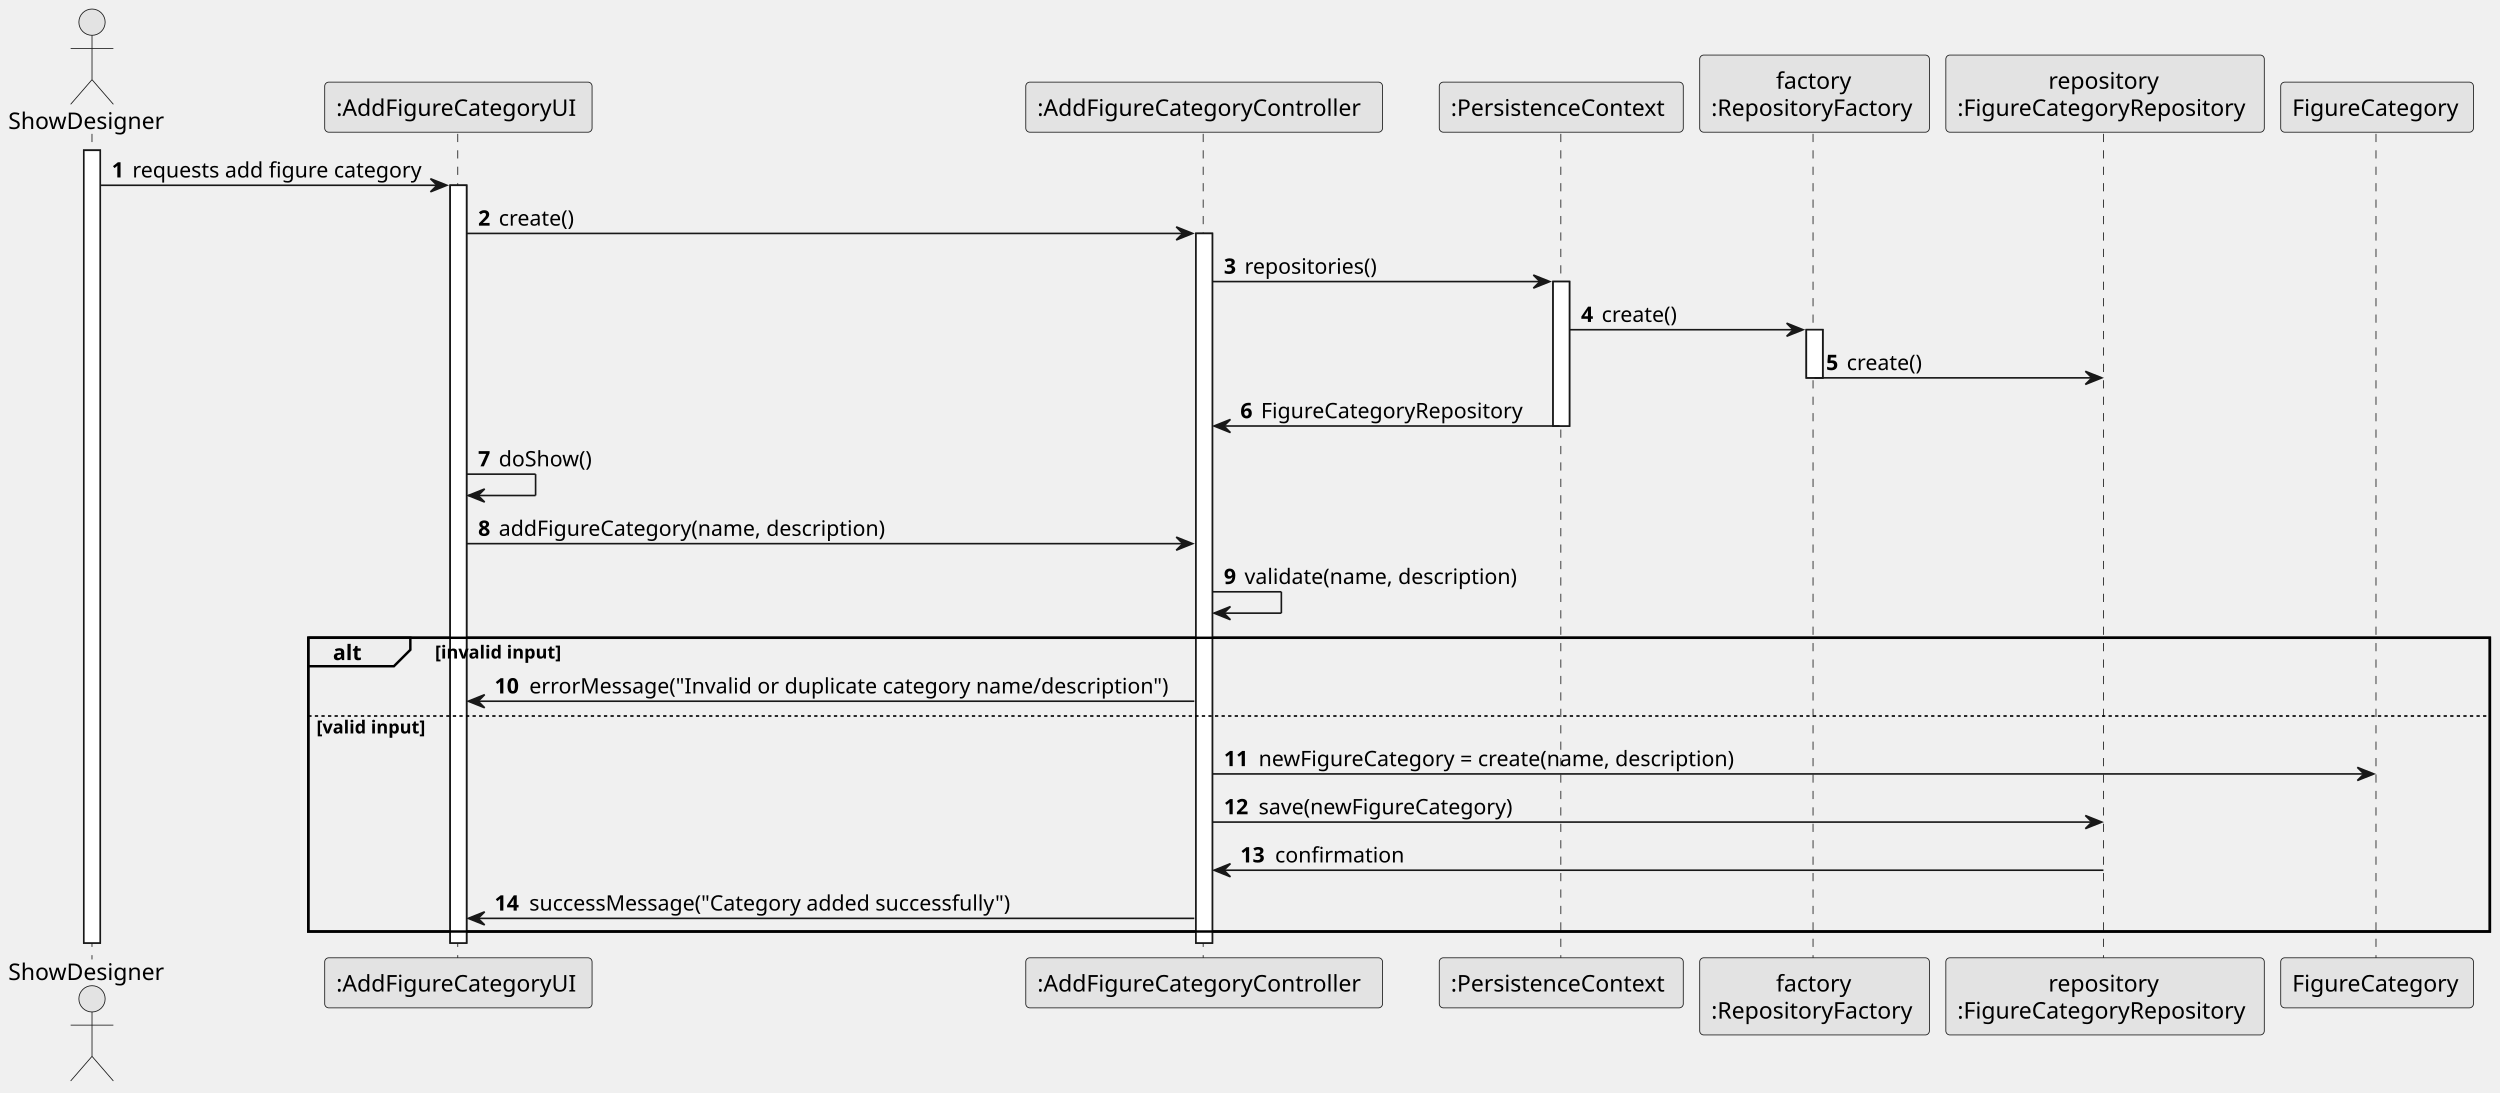
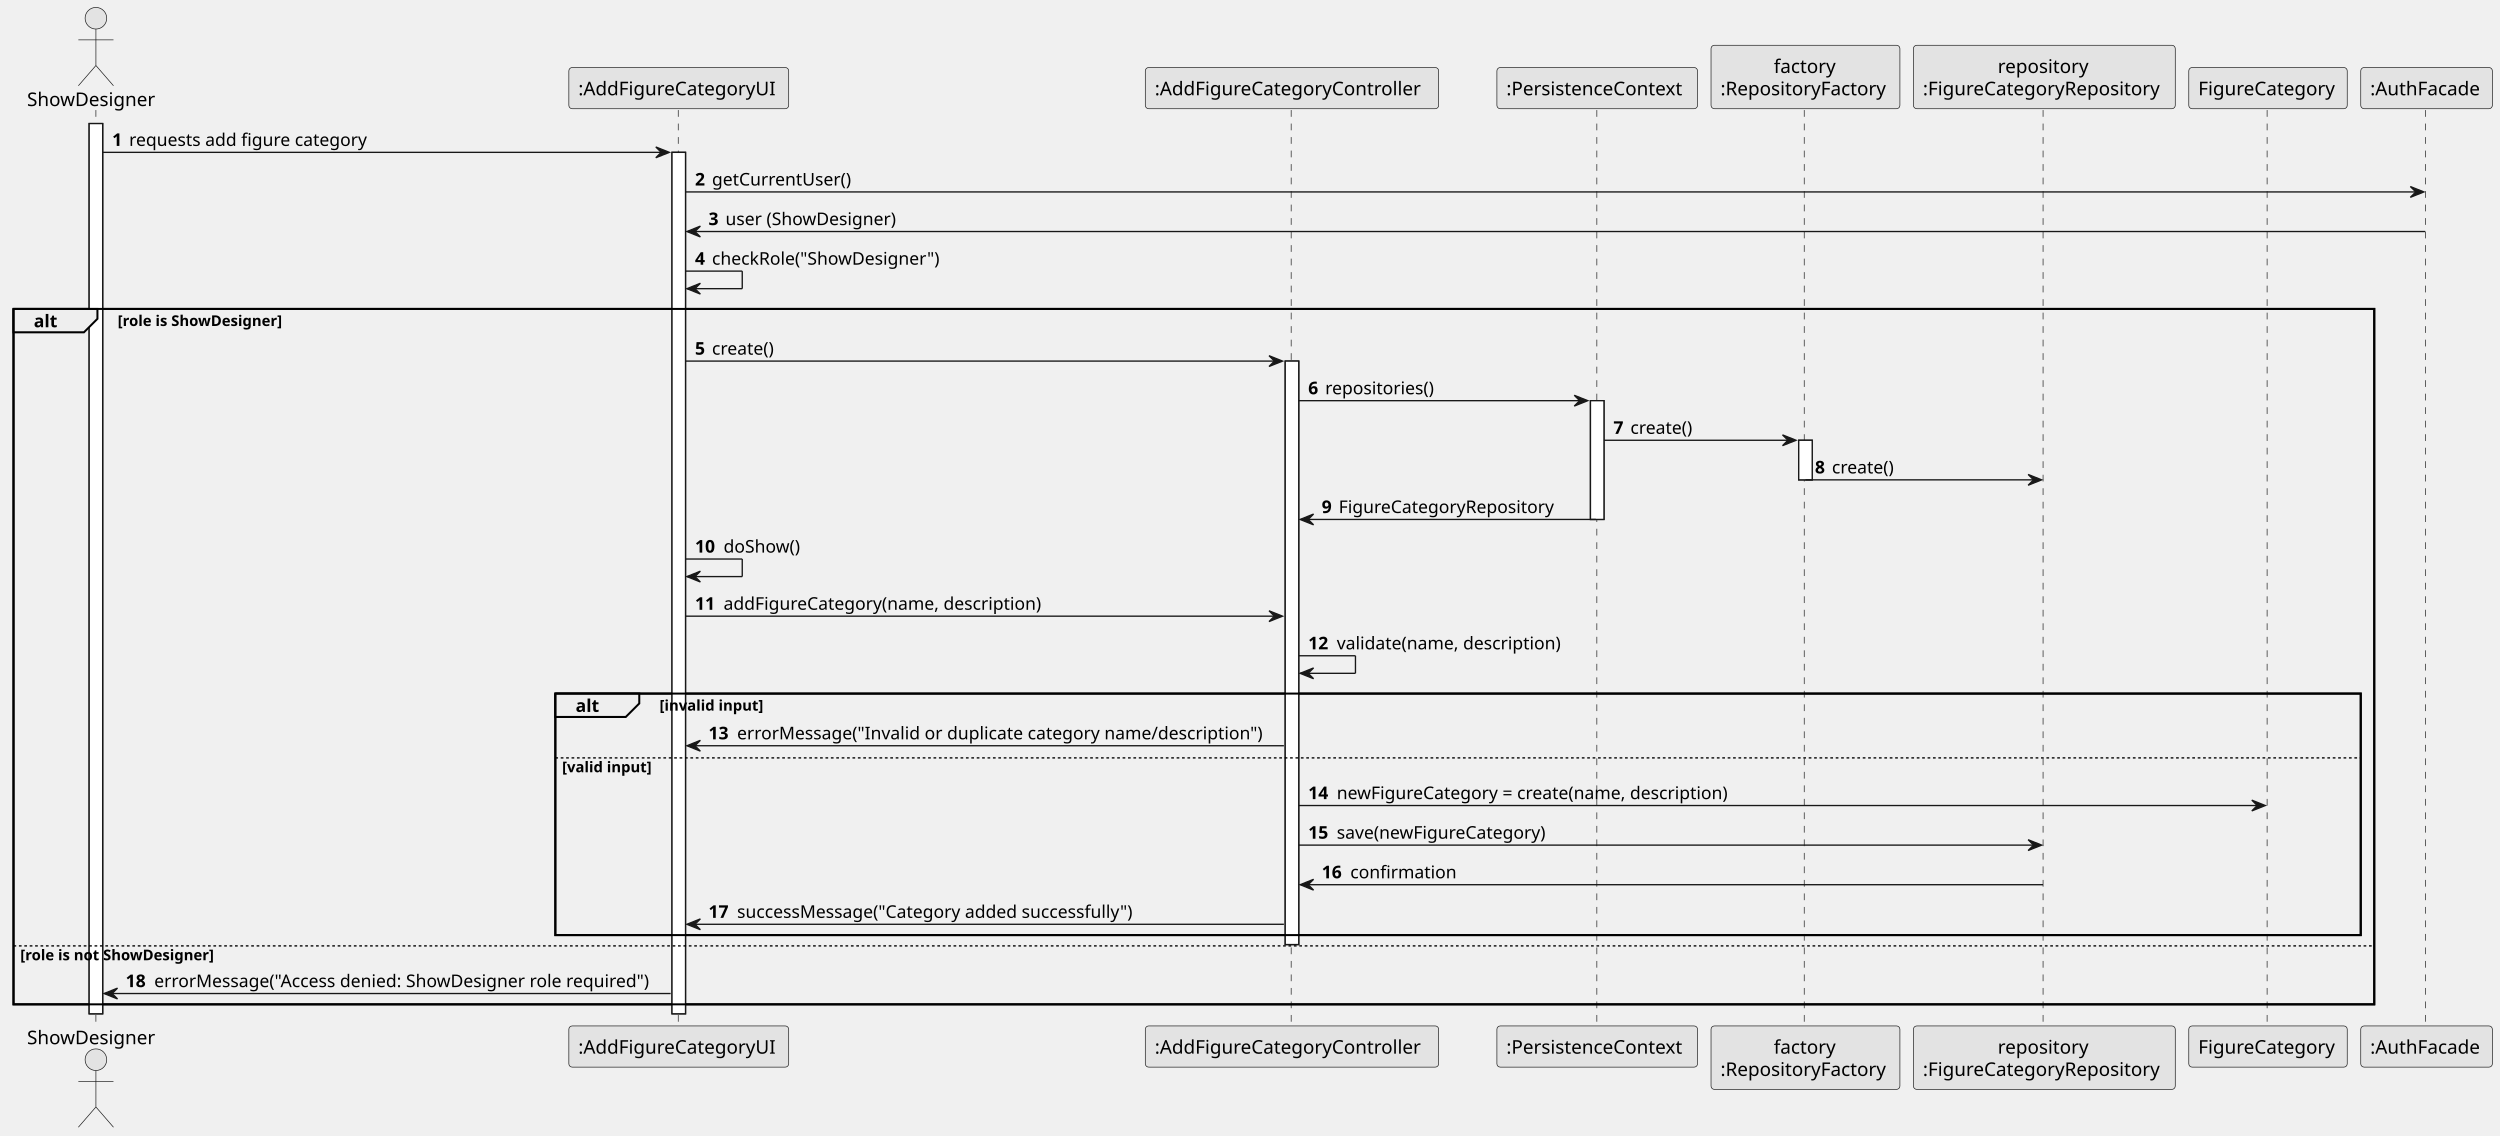
- <svg xmlns="http://www.w3.org/2000/svg" contentStyleType="text/css" height="665px" preserveAspectRatio="none" style="width:1522px;height:665px;background:#FFFFFF;" version="1.1" viewBox="0 0 1522 665" width="1522px" zoomAndPan="magnify">
+ <svg xmlns="http://www.w3.org/2000/svg" contentStyleType="text/css" height="841px" preserveAspectRatio="none" style="width:1851px;height:841px;background:#FFFFFF;" version="1.1" viewBox="0 0 1851 841" width="1851px" zoomAndPan="magnify">
  <defs />
  <g>
-     <rect fill="#FFFFFF" height="482.613" style="stroke:#181818;stroke-width:1.0;" width="10" x="51.016" y="91.488" />
-     <rect fill="#FFFFFF" height="461.303" style="stroke:#181818;stroke-width:1.0;" width="10" x="274.065" y="112.799" />
-     <rect fill="#FFFFFF" height="431.992" style="stroke:#181818;stroke-width:1.0;" width="10" x="728.09" y="142.109" />
-     <rect fill="#FFFFFF" height="87.932" style="stroke:#181818;stroke-width:1.0;" width="10" x="945.506" y="171.42" />
-     <rect fill="#FFFFFF" height="29.311" style="stroke:#181818;stroke-width:1.0;" width="10" x="1099.7" y="200.731" />
-     <rect fill="none" height="178.818" style="stroke:#000000;stroke-width:1.5;" width="1328.148" x="187.679" y="388.283" />
-     <line style="stroke:#181818;stroke-width:0.5;stroke-dasharray:5.0,5.0;" x1="56" x2="56" y1="81.488" y2="584.102" />
-     <line style="stroke:#181818;stroke-width:0.5;stroke-dasharray:5.0,5.0;" x1="278.679" x2="278.679" y1="81.488" y2="584.102" />
-     <line style="stroke:#181818;stroke-width:0.5;stroke-dasharray:5.0,5.0;" x1="732.491" x2="732.491" y1="81.488" y2="584.102" />
-     <line style="stroke:#181818;stroke-width:0.5;stroke-dasharray:5.0,5.0;" x1="950.234" x2="950.234" y1="81.488" y2="584.102" />
-     <line style="stroke:#181818;stroke-width:0.5;stroke-dasharray:5.0,5.0;" x1="1103.779" x2="1103.779" y1="81.488" y2="584.102" />
-     <line style="stroke:#181818;stroke-width:0.5;stroke-dasharray:5.0,5.0;" x1="1280.622" x2="1280.622" y1="81.488" y2="584.102" />
-     <line style="stroke:#181818;stroke-width:0.5;stroke-dasharray:5.0,5.0;" x1="1446.502" x2="1446.502" y1="81.488" y2="584.102" />
-     <text fill="#000000" font-family="sans-serif" font-size="14" lengthAdjust="spacing" textLength="96.031" x="5" y="78.535">ShowDesigner</text>
-     <ellipse cx="56.016" cy="13.5" fill="#E3E3E3" rx="8" ry="8" style="stroke:#181818;stroke-width:0.5;" />
-     <path d="M56.016,21.5 L56.016,48.5 M43.016,29.5 L69.016,29.5 M56.016,48.5 L43.016,63.5 M56.016,48.5 L69.016,63.5 " fill="none" style="stroke:#181818;stroke-width:0.5;" />
-     <text fill="#000000" font-family="sans-serif" font-size="14" lengthAdjust="spacing" textLength="96.031" x="5" y="596.637">ShowDesigner</text>
-     <ellipse cx="56.016" cy="608.09" fill="#E3E3E3" rx="8" ry="8" style="stroke:#181818;stroke-width:0.5;" />
-     <path d="M56.016,616.09 L56.016,643.09 M43.016,624.09 L69.016,624.09 M56.016,643.09 L43.016,658.09 M56.016,643.09 L69.016,658.09 " fill="none" style="stroke:#181818;stroke-width:0.5;" />
-     <rect fill="#E3E3E3" height="30.488" rx="2.5" ry="2.5" style="stroke:#181818;stroke-width:0.5;" width="162.77" x="197.679" y="50" />
-     <text fill="#000000" font-family="sans-serif" font-size="14" lengthAdjust="spacing" textLength="148.77" x="204.679" y="70.535">:AddFigureCategoryUI</text>
-     <rect fill="#E3E3E3" height="30.488" rx="2.5" ry="2.5" style="stroke:#181818;stroke-width:0.5;" width="162.77" x="197.679" y="583.102" />
-     <text fill="#000000" font-family="sans-serif" font-size="14" lengthAdjust="spacing" textLength="148.77" x="204.679" y="603.637">:AddFigureCategoryUI</text>
-     <rect fill="#E3E3E3" height="30.488" rx="2.5" ry="2.5" style="stroke:#181818;stroke-width:0.5;" width="217.198" x="624.491" y="50" />
-     <text fill="#000000" font-family="sans-serif" font-size="14" lengthAdjust="spacing" textLength="203.198" x="631.491" y="70.535">:AddFigureCategoryController</text>
-     <rect fill="#E3E3E3" height="30.488" rx="2.5" ry="2.5" style="stroke:#181818;stroke-width:0.5;" width="217.198" x="624.491" y="583.102" />
-     <text fill="#000000" font-family="sans-serif" font-size="14" lengthAdjust="spacing" textLength="203.198" x="631.491" y="603.637">:AddFigureCategoryController</text>
-     <rect fill="#E3E3E3" height="30.488" rx="2.5" ry="2.5" style="stroke:#181818;stroke-width:0.5;" width="148.545" x="876.234" y="50" />
-     <text fill="#000000" font-family="sans-serif" font-size="14" lengthAdjust="spacing" textLength="134.545" x="883.234" y="70.535">:PersistenceContext</text>
-     <rect fill="#E3E3E3" height="30.488" rx="2.5" ry="2.5" style="stroke:#181818;stroke-width:0.5;" width="148.545" x="876.234" y="583.102" />
-     <text fill="#000000" font-family="sans-serif" font-size="14" lengthAdjust="spacing" textLength="134.545" x="883.234" y="603.637">:PersistenceContext</text>
-     <rect fill="#E3E3E3" height="46.977" rx="2.5" ry="2.5" style="stroke:#181818;stroke-width:0.5;" width="139.843" x="1034.779" y="33.512" />
-     <text fill="#000000" font-family="sans-serif" font-size="14" lengthAdjust="spacing" textLength="46.929" x="1081.236" y="54.047">factory</text>
-     <text fill="#000000" font-family="sans-serif" font-size="14" lengthAdjust="spacing" textLength="125.843" x="1041.779" y="70.535">:RepositoryFactory</text>
-     <rect fill="#E3E3E3" height="46.977" rx="2.5" ry="2.5" style="stroke:#181818;stroke-width:0.5;" width="139.843" x="1034.779" y="583.102" />
-     <text fill="#000000" font-family="sans-serif" font-size="14" lengthAdjust="spacing" textLength="46.929" x="1081.236" y="603.637">factory</text>
-     <text fill="#000000" font-family="sans-serif" font-size="14" lengthAdjust="spacing" textLength="125.843" x="1041.779" y="620.125">:RepositoryFactory</text>
-     <rect fill="#E3E3E3" height="46.977" rx="2.5" ry="2.5" style="stroke:#181818;stroke-width:0.5;" width="193.881" x="1184.622" y="33.512" />
-     <text fill="#000000" font-family="sans-serif" font-size="14" lengthAdjust="spacing" textLength="69.002" x="1247.061" y="54.047">repository</text>
-     <text fill="#000000" font-family="sans-serif" font-size="14" lengthAdjust="spacing" textLength="179.881" x="1191.622" y="70.535">:FigureCategoryRepository</text>
-     <rect fill="#E3E3E3" height="46.977" rx="2.5" ry="2.5" style="stroke:#181818;stroke-width:0.5;" width="193.881" x="1184.622" y="583.102" />
-     <text fill="#000000" font-family="sans-serif" font-size="14" lengthAdjust="spacing" textLength="69.002" x="1247.061" y="603.637">repository</text>
-     <text fill="#000000" font-family="sans-serif" font-size="14" lengthAdjust="spacing" textLength="179.881" x="1191.622" y="620.125">:FigureCategoryRepository</text>
-     <rect fill="#E3E3E3" height="30.488" rx="2.5" ry="2.5" style="stroke:#181818;stroke-width:0.5;" width="117.325" x="1388.502" y="50" />
-     <text fill="#000000" font-family="sans-serif" font-size="14" lengthAdjust="spacing" textLength="103.325" x="1395.502" y="70.535">FigureCategory</text>
-     <rect fill="#E3E3E3" height="30.488" rx="2.5" ry="2.5" style="stroke:#181818;stroke-width:0.5;" width="117.325" x="1388.502" y="583.102" />
-     <text fill="#000000" font-family="sans-serif" font-size="14" lengthAdjust="spacing" textLength="103.325" x="1395.502" y="603.637">FigureCategory</text>
-     <rect fill="#FFFFFF" height="482.613" style="stroke:#181818;stroke-width:1.0;" width="10" x="51.016" y="91.488" />
-     <rect fill="#FFFFFF" height="461.303" style="stroke:#181818;stroke-width:1.0;" width="10" x="274.065" y="112.799" />
-     <rect fill="#FFFFFF" height="431.992" style="stroke:#181818;stroke-width:1.0;" width="10" x="728.09" y="142.109" />
-     <rect fill="#FFFFFF" height="87.932" style="stroke:#181818;stroke-width:1.0;" width="10" x="945.506" y="171.42" />
-     <rect fill="#FFFFFF" height="29.311" style="stroke:#181818;stroke-width:1.0;" width="10" x="1099.7" y="200.731" />
-     <polygon fill="#181818" points="262.065,108.799,272.065,112.799,262.065,116.799,266.065,112.799" style="stroke:#181818;stroke-width:1.0;" />
-     <line style="stroke:#181818;stroke-width:1.0;" x1="61.016" x2="268.065" y1="112.799" y2="112.799" />
-     <text fill="#000000" font-family="sans-serif" font-size="13" font-weight="bold" lengthAdjust="spacing" textLength="8.576" x="68.016" y="108.057">1</text>
-     <text fill="#000000" font-family="sans-serif" font-size="13" lengthAdjust="spacing" textLength="181.473" x="80.591" y="108.057">requests add figure category</text>
-     <polygon fill="#181818" points="716.09,138.109,726.09,142.109,716.09,146.109,720.09,142.109" style="stroke:#181818;stroke-width:1.0;" />
-     <line style="stroke:#181818;stroke-width:1.0;" x1="284.065" x2="722.09" y1="142.109" y2="142.109" />
-     <text fill="#000000" font-family="sans-serif" font-size="13" font-weight="bold" lengthAdjust="spacing" textLength="8.576" x="291.065" y="137.367">2</text>
-     <text fill="#000000" font-family="sans-serif" font-size="13" lengthAdjust="spacing" textLength="46.96" x="303.64" y="137.367">create()</text>
-     <polygon fill="#181818" points="933.506,167.42,943.506,171.42,933.506,175.42,937.506,171.42" style="stroke:#181818;stroke-width:1.0;" />
-     <line style="stroke:#181818;stroke-width:1.0;" x1="738.09" x2="939.506" y1="171.42" y2="171.42" />
-     <text fill="#000000" font-family="sans-serif" font-size="13" font-weight="bold" lengthAdjust="spacing" textLength="8.576" x="745.09" y="166.678">3</text>
-     <text fill="#000000" font-family="sans-serif" font-size="13" lengthAdjust="spacing" textLength="83.364" x="757.665" y="166.678">repositories()</text>
-     <polygon fill="#181818" points="1087.7,196.731,1097.7,200.731,1087.7,204.731,1091.7,200.731" style="stroke:#181818;stroke-width:1.0;" />
-     <line style="stroke:#181818;stroke-width:1.0;" x1="955.506" x2="1093.7" y1="200.731" y2="200.731" />
-     <text fill="#000000" font-family="sans-serif" font-size="13" font-weight="bold" lengthAdjust="spacing" textLength="8.576" x="962.506" y="195.988">4</text>
-     <text fill="#000000" font-family="sans-serif" font-size="13" lengthAdjust="spacing" textLength="46.96" x="975.082" y="195.988">create()</text>
-     <polygon fill="#181818" points="1269.562,226.041,1279.562,230.041,1269.562,234.041,1273.562,230.041" style="stroke:#181818;stroke-width:1.0;" />
-     <line style="stroke:#181818;stroke-width:1.0;" x1="1104.7" x2="1275.562" y1="230.041" y2="230.041" />
-     <text fill="#000000" font-family="sans-serif" font-size="13" font-weight="bold" lengthAdjust="spacing" textLength="8.576" x="1111.7" y="225.299">5</text>
-     <text fill="#000000" font-family="sans-serif" font-size="13" lengthAdjust="spacing" textLength="46.96" x="1124.276" y="225.299">create()</text>
-     <polygon fill="#181818" points="749.09,255.352,739.09,259.352,749.09,263.352,745.09,259.352" style="stroke:#181818;stroke-width:1.0;" />
-     <line style="stroke:#181818;stroke-width:1.0;" x1="743.09" x2="949.506" y1="259.352" y2="259.352" />
-     <text fill="#000000" font-family="sans-serif" font-size="13" font-weight="bold" lengthAdjust="spacing" textLength="8.576" x="755.09" y="254.609">6</text>
-     <text fill="#000000" font-family="sans-serif" font-size="13" lengthAdjust="spacing" textLength="162.919" x="767.665" y="254.609">FigureCategoryRepository</text>
-     <line style="stroke:#181818;stroke-width:1.0;" x1="284.065" x2="326.065" y1="288.662" y2="288.662" />
-     <line style="stroke:#181818;stroke-width:1.0;" x1="326.065" x2="326.065" y1="288.662" y2="301.662" />
-     <line style="stroke:#181818;stroke-width:1.0;" x1="285.065" x2="326.065" y1="301.662" y2="301.662" />
-     <polygon fill="#181818" points="295.065,297.662,285.065,301.662,295.065,305.662,291.065,301.662" style="stroke:#181818;stroke-width:1.0;" />
-     <text fill="#000000" font-family="sans-serif" font-size="13" font-weight="bold" lengthAdjust="spacing" textLength="8.576" x="291.065" y="283.92">7</text>
-     <text fill="#000000" font-family="sans-serif" font-size="13" lengthAdjust="spacing" textLength="57.694" x="303.64" y="283.92">doShow()</text>
-     <polygon fill="#181818" points="716.09,326.973,726.09,330.973,716.09,334.973,720.09,330.973" style="stroke:#181818;stroke-width:1.0;" />
-     <line style="stroke:#181818;stroke-width:1.0;" x1="284.065" x2="722.09" y1="330.973" y2="330.973" />
-     <text fill="#000000" font-family="sans-serif" font-size="13" font-weight="bold" lengthAdjust="spacing" textLength="8.576" x="291.065" y="326.231">8</text>
-     <text fill="#000000" font-family="sans-serif" font-size="13" lengthAdjust="spacing" textLength="241.44" x="303.64" y="326.231">addFigureCategory(name, description)</text>
-     <line style="stroke:#181818;stroke-width:1.0;" x1="738.09" x2="780.09" y1="360.283" y2="360.283" />
-     <line style="stroke:#181818;stroke-width:1.0;" x1="780.09" x2="780.09" y1="360.283" y2="373.283" />
-     <line style="stroke:#181818;stroke-width:1.0;" x1="739.09" x2="780.09" y1="373.283" y2="373.283" />
-     <polygon fill="#181818" points="749.09,369.283,739.09,373.283,749.09,377.283,745.09,373.283" style="stroke:#181818;stroke-width:1.0;" />
-     <text fill="#000000" font-family="sans-serif" font-size="13" font-weight="bold" lengthAdjust="spacing" textLength="8.576" x="745.09" y="355.541">9</text>
-     <text fill="#000000" font-family="sans-serif" font-size="13" lengthAdjust="spacing" textLength="170.841" x="757.665" y="355.541">validate(name, description)</text>
-     <path d="M187.679,388.283 L249.818,388.283 L249.818,395.594 L239.818,405.594 L187.679,405.594 L187.679,388.283 " fill="#EEEEEE" style="stroke:#000000;stroke-width:1.5;" />
-     <rect fill="none" height="178.818" style="stroke:#000000;stroke-width:1.5;" width="1328.148" x="187.679" y="388.283" />
-     <text fill="#000000" font-family="sans-serif" font-size="13" font-weight="bold" lengthAdjust="spacing" textLength="17.139" x="202.679" y="401.852">alt</text>
-     <text fill="#000000" font-family="sans-serif" font-size="11" font-weight="bold" lengthAdjust="spacing" textLength="79.788" x="264.818" y="400.918">[invalid input]</text>
-     <polygon fill="#181818" points="295.065,422.904,285.065,426.904,295.065,430.904,291.065,426.904" style="stroke:#181818;stroke-width:1.0;" />
-     <line style="stroke:#181818;stroke-width:1.0;" x1="289.065" x2="727.09" y1="426.904" y2="426.904" />
-     <text fill="#000000" font-family="sans-serif" font-size="13" font-weight="bold" lengthAdjust="spacing" textLength="17.151" x="301.065" y="422.162">10</text>
-     <text fill="#000000" font-family="sans-serif" font-size="13" lengthAdjust="spacing" textLength="398.874" x="322.216" y="422.162">errorMessage("Invalid or duplicate category name/description")</text>
-     <line style="stroke:#000000;stroke-width:1.0;stroke-dasharray:2.0,2.0;" x1="187.679" x2="1515.828" y1="435.904" y2="435.904" />
-     <text fill="#000000" font-family="sans-serif" font-size="11" font-weight="bold" lengthAdjust="spacing" textLength="68.986" x="192.679" y="446.539">[valid input]</text>
-     <polygon fill="#181818" points="1435.165,467.17,1445.165,471.17,1435.165,475.17,1439.165,471.17" style="stroke:#181818;stroke-width:1.0;" />
-     <line style="stroke:#181818;stroke-width:1.0;" x1="738.09" x2="1441.165" y1="471.17" y2="471.17" />
-     <text fill="#000000" font-family="sans-serif" font-size="13" font-weight="bold" lengthAdjust="spacing" textLength="17.151" x="745.09" y="466.428">11</text>
-     <text fill="#000000" font-family="sans-serif" font-size="13" lengthAdjust="spacing" textLength="300.289" x="766.241" y="466.428">newFigureCategory = create(name, description)</text>
-     <polygon fill="#181818" points="1269.562,496.481,1279.562,500.481,1269.562,504.481,1273.562,500.481" style="stroke:#181818;stroke-width:1.0;" />
-     <line style="stroke:#181818;stroke-width:1.0;" x1="738.09" x2="1275.562" y1="500.481" y2="500.481" />
-     <text fill="#000000" font-family="sans-serif" font-size="13" font-weight="bold" lengthAdjust="spacing" textLength="17.151" x="745.09" y="495.738">12</text>
-     <text fill="#000000" font-family="sans-serif" font-size="13" lengthAdjust="spacing" textLength="157.504" x="766.241" y="495.738">save(newFigureCategory)</text>
-     <polygon fill="#181818" points="749.09,525.791,739.09,529.791,749.09,533.791,745.09,529.791" style="stroke:#181818;stroke-width:1.0;" />
-     <line style="stroke:#181818;stroke-width:1.0;" x1="743.09" x2="1280.562" y1="529.791" y2="529.791" />
-     <text fill="#000000" font-family="sans-serif" font-size="13" font-weight="bold" lengthAdjust="spacing" textLength="17.151" x="755.09" y="525.049">13</text>
-     <text fill="#000000" font-family="sans-serif" font-size="13" lengthAdjust="spacing" textLength="80.558" x="776.241" y="525.049">confirmation</text>
-     <polygon fill="#181818" points="295.065,555.102,285.065,559.102,295.065,563.102,291.065,559.102" style="stroke:#181818;stroke-width:1.0;" />
-     <line style="stroke:#181818;stroke-width:1.0;" x1="289.065" x2="727.09" y1="559.102" y2="559.102" />
-     <text fill="#000000" font-family="sans-serif" font-size="13" font-weight="bold" lengthAdjust="spacing" textLength="17.151" x="301.065" y="554.359">14</text>
-     <text fill="#000000" font-family="sans-serif" font-size="13" lengthAdjust="spacing" textLength="300.238" x="322.216" y="554.359">successMessage("Category added successfully")</text>
+     <rect fill="#FFFFFF" height="659.121" style="stroke:#181818;stroke-width:1.0;" width="10" x="66.016" y="91.488" />
+     <rect fill="#FFFFFF" height="637.811" style="stroke:#181818;stroke-width:1.0;" width="10" x="497.558" y="112.799" />
+     <rect fill="#FFFFFF" height="431.992" style="stroke:#181818;stroke-width:1.0;" width="10" x="951.583" y="267.352" />
+     <rect fill="#FFFFFF" height="87.932" style="stroke:#181818;stroke-width:1.0;" width="10" x="1177.575" y="296.662" />
+     <rect fill="#FFFFFF" height="29.311" style="stroke:#181818;stroke-width:1.0;" width="10" x="1331.769" y="325.973" />
+     <rect fill="none" height="514.879" style="stroke:#000000;stroke-width:1.5;" width="1747.897" x="10" y="228.731" />
+     <rect fill="none" height="178.818" style="stroke:#000000;stroke-width:1.5;" width="1336.724" x="411.172" y="513.525" />
+     <line style="stroke:#181818;stroke-width:0.5;stroke-dasharray:5.0,5.0;" x1="71" x2="71" y1="81.488" y2="760.609" />
+     <line style="stroke:#181818;stroke-width:0.5;stroke-dasharray:5.0,5.0;" x1="502.172" x2="502.172" y1="81.488" y2="760.609" />
+     <line style="stroke:#181818;stroke-width:0.5;stroke-dasharray:5.0,5.0;" x1="955.984" x2="955.984" y1="81.488" y2="760.609" />
+     <line style="stroke:#181818;stroke-width:0.5;stroke-dasharray:5.0,5.0;" x1="1182.303" x2="1182.303" y1="81.488" y2="760.609" />
+     <line style="stroke:#181818;stroke-width:0.5;stroke-dasharray:5.0,5.0;" x1="1335.848" x2="1335.848" y1="81.488" y2="760.609" />
+     <line style="stroke:#181818;stroke-width:0.5;stroke-dasharray:5.0,5.0;" x1="1512.69" x2="1512.69" y1="81.488" y2="760.609" />
+     <line style="stroke:#181818;stroke-width:0.5;stroke-dasharray:5.0,5.0;" x1="1678.571" x2="1678.571" y1="81.488" y2="760.609" />
+     <line style="stroke:#181818;stroke-width:0.5;stroke-dasharray:5.0,5.0;" x1="1795.897" x2="1795.897" y1="81.488" y2="760.609" />
+     <text fill="#000000" font-family="sans-serif" font-size="14" lengthAdjust="spacing" textLength="96.031" x="20" y="78.535">ShowDesigner</text>
+     <ellipse cx="71.016" cy="13.5" fill="#E3E3E3" rx="8" ry="8" style="stroke:#181818;stroke-width:0.5;" />
+     <path d="M71.016,21.5 L71.016,48.5 M58.016,29.5 L84.016,29.5 M71.016,48.5 L58.016,63.5 M71.016,48.5 L84.016,63.5 " fill="none" style="stroke:#181818;stroke-width:0.5;" />
+     <text fill="#000000" font-family="sans-serif" font-size="14" lengthAdjust="spacing" textLength="96.031" x="20" y="773.144">ShowDesigner</text>
+     <ellipse cx="71.016" cy="784.598" fill="#E3E3E3" rx="8" ry="8" style="stroke:#181818;stroke-width:0.5;" />
+     <path d="M71.016,792.598 L71.016,819.598 M58.016,800.598 L84.016,800.598 M71.016,819.598 L58.016,834.598 M71.016,819.598 L84.016,834.598 " fill="none" style="stroke:#181818;stroke-width:0.5;" />
+     <rect fill="#E3E3E3" height="30.488" rx="2.5" ry="2.5" style="stroke:#181818;stroke-width:0.5;" width="162.77" x="421.172" y="50" />
+     <text fill="#000000" font-family="sans-serif" font-size="14" lengthAdjust="spacing" textLength="148.77" x="428.172" y="70.535">:AddFigureCategoryUI</text>
+     <rect fill="#E3E3E3" height="30.488" rx="2.5" ry="2.5" style="stroke:#181818;stroke-width:0.5;" width="162.77" x="421.172" y="759.609" />
+     <text fill="#000000" font-family="sans-serif" font-size="14" lengthAdjust="spacing" textLength="148.77" x="428.172" y="780.144">:AddFigureCategoryUI</text>
+     <rect fill="#E3E3E3" height="30.488" rx="2.5" ry="2.5" style="stroke:#181818;stroke-width:0.5;" width="217.198" x="847.984" y="50" />
+     <text fill="#000000" font-family="sans-serif" font-size="14" lengthAdjust="spacing" textLength="203.198" x="854.984" y="70.535">:AddFigureCategoryController</text>
+     <rect fill="#E3E3E3" height="30.488" rx="2.5" ry="2.5" style="stroke:#181818;stroke-width:0.5;" width="217.198" x="847.984" y="759.609" />
+     <text fill="#000000" font-family="sans-serif" font-size="14" lengthAdjust="spacing" textLength="203.198" x="854.984" y="780.144">:AddFigureCategoryController</text>
+     <rect fill="#E3E3E3" height="30.488" rx="2.5" ry="2.5" style="stroke:#181818;stroke-width:0.5;" width="148.545" x="1108.303" y="50" />
+     <text fill="#000000" font-family="sans-serif" font-size="14" lengthAdjust="spacing" textLength="134.545" x="1115.303" y="70.535">:PersistenceContext</text>
+     <rect fill="#E3E3E3" height="30.488" rx="2.5" ry="2.5" style="stroke:#181818;stroke-width:0.5;" width="148.545" x="1108.303" y="759.609" />
+     <text fill="#000000" font-family="sans-serif" font-size="14" lengthAdjust="spacing" textLength="134.545" x="1115.303" y="780.144">:PersistenceContext</text>
+     <rect fill="#E3E3E3" height="46.977" rx="2.5" ry="2.5" style="stroke:#181818;stroke-width:0.5;" width="139.843" x="1266.848" y="33.512" />
+     <text fill="#000000" font-family="sans-serif" font-size="14" lengthAdjust="spacing" textLength="46.929" x="1313.305" y="54.047">factory</text>
+     <text fill="#000000" font-family="sans-serif" font-size="14" lengthAdjust="spacing" textLength="125.843" x="1273.848" y="70.535">:RepositoryFactory</text>
+     <rect fill="#E3E3E3" height="46.977" rx="2.5" ry="2.5" style="stroke:#181818;stroke-width:0.5;" width="139.843" x="1266.848" y="759.609" />
+     <text fill="#000000" font-family="sans-serif" font-size="14" lengthAdjust="spacing" textLength="46.929" x="1313.305" y="780.144">factory</text>
+     <text fill="#000000" font-family="sans-serif" font-size="14" lengthAdjust="spacing" textLength="125.843" x="1273.848" y="796.633">:RepositoryFactory</text>
+     <rect fill="#E3E3E3" height="46.977" rx="2.5" ry="2.5" style="stroke:#181818;stroke-width:0.5;" width="193.881" x="1416.69" y="33.512" />
+     <text fill="#000000" font-family="sans-serif" font-size="14" lengthAdjust="spacing" textLength="69.002" x="1479.13" y="54.047">repository</text>
+     <text fill="#000000" font-family="sans-serif" font-size="14" lengthAdjust="spacing" textLength="179.881" x="1423.69" y="70.535">:FigureCategoryRepository</text>
+     <rect fill="#E3E3E3" height="46.977" rx="2.5" ry="2.5" style="stroke:#181818;stroke-width:0.5;" width="193.881" x="1416.69" y="759.609" />
+     <text fill="#000000" font-family="sans-serif" font-size="14" lengthAdjust="spacing" textLength="69.002" x="1479.13" y="780.144">repository</text>
+     <text fill="#000000" font-family="sans-serif" font-size="14" lengthAdjust="spacing" textLength="179.881" x="1423.69" y="796.633">:FigureCategoryRepository</text>
+     <rect fill="#E3E3E3" height="30.488" rx="2.5" ry="2.5" style="stroke:#181818;stroke-width:0.5;" width="117.325" x="1620.571" y="50" />
+     <text fill="#000000" font-family="sans-serif" font-size="14" lengthAdjust="spacing" textLength="103.325" x="1627.571" y="70.535">FigureCategory</text>
+     <rect fill="#E3E3E3" height="30.488" rx="2.5" ry="2.5" style="stroke:#181818;stroke-width:0.5;" width="117.325" x="1620.571" y="759.609" />
+     <text fill="#000000" font-family="sans-serif" font-size="14" lengthAdjust="spacing" textLength="103.325" x="1627.571" y="780.144">FigureCategory</text>
+     <rect fill="#E3E3E3" height="30.488" rx="2.5" ry="2.5" style="stroke:#181818;stroke-width:0.5;" width="97.453" x="1747.897" y="50" />
+     <text fill="#000000" font-family="sans-serif" font-size="14" lengthAdjust="spacing" textLength="83.453" x="1754.897" y="70.535">:AuthFacade</text>
+     <rect fill="#E3E3E3" height="30.488" rx="2.5" ry="2.5" style="stroke:#181818;stroke-width:0.5;" width="97.453" x="1747.897" y="759.609" />
+     <text fill="#000000" font-family="sans-serif" font-size="14" lengthAdjust="spacing" textLength="83.453" x="1754.897" y="780.144">:AuthFacade</text>
+     <rect fill="#FFFFFF" height="659.121" style="stroke:#181818;stroke-width:1.0;" width="10" x="66.016" y="91.488" />
+     <rect fill="#FFFFFF" height="637.811" style="stroke:#181818;stroke-width:1.0;" width="10" x="497.558" y="112.799" />
+     <rect fill="#FFFFFF" height="431.992" style="stroke:#181818;stroke-width:1.0;" width="10" x="951.583" y="267.352" />
+     <rect fill="#FFFFFF" height="87.932" style="stroke:#181818;stroke-width:1.0;" width="10" x="1177.575" y="296.662" />
+     <rect fill="#FFFFFF" height="29.311" style="stroke:#181818;stroke-width:1.0;" width="10" x="1331.769" y="325.973" />
+     <polygon fill="#181818" points="485.558,108.799,495.558,112.799,485.558,116.799,489.558,112.799" style="stroke:#181818;stroke-width:1.0;" />
+     <line style="stroke:#181818;stroke-width:1.0;" x1="76.016" x2="491.558" y1="112.799" y2="112.799" />
+     <text fill="#000000" font-family="sans-serif" font-size="13" font-weight="bold" lengthAdjust="spacing" textLength="8.576" x="83.016" y="108.057">1</text>
+     <text fill="#000000" font-family="sans-serif" font-size="13" lengthAdjust="spacing" textLength="181.473" x="95.591" y="108.057">requests add figure category</text>
+     <polygon fill="#181818" points="1784.623,138.109,1794.623,142.109,1784.623,146.109,1788.623,142.109" style="stroke:#181818;stroke-width:1.0;" />
+     <line style="stroke:#181818;stroke-width:1.0;" x1="507.558" x2="1790.623" y1="142.109" y2="142.109" />
+     <text fill="#000000" font-family="sans-serif" font-size="13" font-weight="bold" lengthAdjust="spacing" textLength="8.576" x="514.558" y="137.367">2</text>
+     <text fill="#000000" font-family="sans-serif" font-size="13" lengthAdjust="spacing" textLength="104.736" x="527.133" y="137.367">getCurrentUser()</text>
+     <polygon fill="#181818" points="518.558,167.42,508.558,171.42,518.558,175.42,514.558,171.42" style="stroke:#181818;stroke-width:1.0;" />
+     <line style="stroke:#181818;stroke-width:1.0;" x1="512.558" x2="1795.623" y1="171.42" y2="171.42" />
+     <text fill="#000000" font-family="sans-serif" font-size="13" font-weight="bold" lengthAdjust="spacing" textLength="8.576" x="524.558" y="166.678">3</text>
+     <text fill="#000000" font-family="sans-serif" font-size="13" lengthAdjust="spacing" textLength="128.997" x="537.133" y="166.678">user (ShowDesigner)</text>
+     <line style="stroke:#181818;stroke-width:1.0;" x1="507.558" x2="549.558" y1="200.731" y2="200.731" />
+     <line style="stroke:#181818;stroke-width:1.0;" x1="549.558" x2="549.558" y1="200.731" y2="213.731" />
+     <line style="stroke:#181818;stroke-width:1.0;" x1="508.558" x2="549.558" y1="213.731" y2="213.731" />
+     <polygon fill="#181818" points="518.558,209.731,508.558,213.731,518.558,217.731,514.558,213.731" style="stroke:#181818;stroke-width:1.0;" />
+     <text fill="#000000" font-family="sans-serif" font-size="13" font-weight="bold" lengthAdjust="spacing" textLength="8.576" x="514.558" y="195.988">4</text>
+     <text fill="#000000" font-family="sans-serif" font-size="13" lengthAdjust="spacing" textLength="170.771" x="527.133" y="195.988">checkRole("ShowDesigner")</text>
+     <path d="M10,228.731 L72.139,228.731 L72.139,236.041 L62.139,246.041 L10,246.041 L10,228.731 " fill="#EEEEEE" style="stroke:#000000;stroke-width:1.5;" />
+     <rect fill="none" height="514.879" style="stroke:#000000;stroke-width:1.5;" width="1747.897" x="10" y="228.731" />
+     <text fill="#000000" font-family="sans-serif" font-size="13" font-weight="bold" lengthAdjust="spacing" textLength="17.139" x="25" y="242.299">alt</text>
+     <text fill="#000000" font-family="sans-serif" font-size="11" font-weight="bold" lengthAdjust="spacing" textLength="128.165" x="87.139" y="241.365">[role is ShowDesigner]</text>
+     <polygon fill="#181818" points="939.583,263.352,949.583,267.352,939.583,271.352,943.583,267.352" style="stroke:#181818;stroke-width:1.0;" />
+     <line style="stroke:#181818;stroke-width:1.0;" x1="507.558" x2="945.583" y1="267.352" y2="267.352" />
+     <text fill="#000000" font-family="sans-serif" font-size="13" font-weight="bold" lengthAdjust="spacing" textLength="8.576" x="514.558" y="262.609">5</text>
+     <text fill="#000000" font-family="sans-serif" font-size="13" lengthAdjust="spacing" textLength="46.96" x="527.133" y="262.609">create()</text>
+     <polygon fill="#181818" points="1165.575,292.662,1175.575,296.662,1165.575,300.662,1169.575,296.662" style="stroke:#181818;stroke-width:1.0;" />
+     <line style="stroke:#181818;stroke-width:1.0;" x1="961.583" x2="1171.575" y1="296.662" y2="296.662" />
+     <text fill="#000000" font-family="sans-serif" font-size="13" font-weight="bold" lengthAdjust="spacing" textLength="8.576" x="968.583" y="291.92">6</text>
+     <text fill="#000000" font-family="sans-serif" font-size="13" lengthAdjust="spacing" textLength="83.364" x="981.159" y="291.92">repositories()</text>
+     <polygon fill="#181818" points="1319.769,321.973,1329.769,325.973,1319.769,329.973,1323.769,325.973" style="stroke:#181818;stroke-width:1.0;" />
+     <line style="stroke:#181818;stroke-width:1.0;" x1="1187.575" x2="1325.769" y1="325.973" y2="325.973" />
+     <text fill="#000000" font-family="sans-serif" font-size="13" font-weight="bold" lengthAdjust="spacing" textLength="8.576" x="1194.575" y="321.231">7</text>
+     <text fill="#000000" font-family="sans-serif" font-size="13" lengthAdjust="spacing" textLength="46.96" x="1207.151" y="321.231">create()</text>
+     <polygon fill="#181818" points="1501.631,351.283,1511.631,355.283,1501.631,359.283,1505.631,355.283" style="stroke:#181818;stroke-width:1.0;" />
+     <line style="stroke:#181818;stroke-width:1.0;" x1="1336.769" x2="1507.631" y1="355.283" y2="355.283" />
+     <text fill="#000000" font-family="sans-serif" font-size="13" font-weight="bold" lengthAdjust="spacing" textLength="8.576" x="1343.769" y="350.541">8</text>
+     <text fill="#000000" font-family="sans-serif" font-size="13" lengthAdjust="spacing" textLength="46.96" x="1356.345" y="350.541">create()</text>
+     <polygon fill="#181818" points="972.583,380.594,962.583,384.594,972.583,388.594,968.583,384.594" style="stroke:#181818;stroke-width:1.0;" />
+     <line style="stroke:#181818;stroke-width:1.0;" x1="966.583" x2="1181.575" y1="384.594" y2="384.594" />
+     <text fill="#000000" font-family="sans-serif" font-size="13" font-weight="bold" lengthAdjust="spacing" textLength="8.576" x="978.583" y="379.852">9</text>
+     <text fill="#000000" font-family="sans-serif" font-size="13" lengthAdjust="spacing" textLength="162.919" x="991.159" y="379.852">FigureCategoryRepository</text>
+     <line style="stroke:#181818;stroke-width:1.0;" x1="507.558" x2="549.558" y1="413.904" y2="413.904" />
+     <line style="stroke:#181818;stroke-width:1.0;" x1="549.558" x2="549.558" y1="413.904" y2="426.904" />
+     <line style="stroke:#181818;stroke-width:1.0;" x1="508.558" x2="549.558" y1="426.904" y2="426.904" />
+     <polygon fill="#181818" points="518.558,422.904,508.558,426.904,518.558,430.904,514.558,426.904" style="stroke:#181818;stroke-width:1.0;" />
+     <text fill="#000000" font-family="sans-serif" font-size="13" font-weight="bold" lengthAdjust="spacing" textLength="17.151" x="514.558" y="409.162">10</text>
+     <text fill="#000000" font-family="sans-serif" font-size="13" lengthAdjust="spacing" textLength="57.694" x="535.709" y="409.162">doShow()</text>
+     <polygon fill="#181818" points="939.583,452.215,949.583,456.215,939.583,460.215,943.583,456.215" style="stroke:#181818;stroke-width:1.0;" />
+     <line style="stroke:#181818;stroke-width:1.0;" x1="507.558" x2="945.583" y1="456.215" y2="456.215" />
+     <text fill="#000000" font-family="sans-serif" font-size="13" font-weight="bold" lengthAdjust="spacing" textLength="17.151" x="514.558" y="451.473">11</text>
+     <text fill="#000000" font-family="sans-serif" font-size="13" lengthAdjust="spacing" textLength="241.44" x="535.709" y="451.473">addFigureCategory(name, description)</text>
+     <line style="stroke:#181818;stroke-width:1.0;" x1="961.583" x2="1003.583" y1="485.525" y2="485.525" />
+     <line style="stroke:#181818;stroke-width:1.0;" x1="1003.583" x2="1003.583" y1="485.525" y2="498.525" />
+     <line style="stroke:#181818;stroke-width:1.0;" x1="962.583" x2="1003.583" y1="498.525" y2="498.525" />
+     <polygon fill="#181818" points="972.583,494.525,962.583,498.525,972.583,502.525,968.583,498.525" style="stroke:#181818;stroke-width:1.0;" />
+     <text fill="#000000" font-family="sans-serif" font-size="13" font-weight="bold" lengthAdjust="spacing" textLength="17.151" x="968.583" y="480.783">12</text>
+     <text fill="#000000" font-family="sans-serif" font-size="13" lengthAdjust="spacing" textLength="170.841" x="989.734" y="480.783">validate(name, description)</text>
+     <path d="M411.172,513.525 L473.311,513.525 L473.311,520.836 L463.311,530.836 L411.172,530.836 L411.172,513.525 " fill="#EEEEEE" style="stroke:#000000;stroke-width:1.5;" />
+     <rect fill="none" height="178.818" style="stroke:#000000;stroke-width:1.5;" width="1336.724" x="411.172" y="513.525" />
+     <text fill="#000000" font-family="sans-serif" font-size="13" font-weight="bold" lengthAdjust="spacing" textLength="17.139" x="426.172" y="527.094">alt</text>
+     <text fill="#000000" font-family="sans-serif" font-size="11" font-weight="bold" lengthAdjust="spacing" textLength="79.788" x="488.311" y="526.16">[invalid input]</text>
+     <polygon fill="#181818" points="518.558,548.146,508.558,552.146,518.558,556.146,514.558,552.146" style="stroke:#181818;stroke-width:1.0;" />
+     <line style="stroke:#181818;stroke-width:1.0;" x1="512.558" x2="950.583" y1="552.146" y2="552.146" />
+     <text fill="#000000" font-family="sans-serif" font-size="13" font-weight="bold" lengthAdjust="spacing" textLength="17.151" x="524.558" y="547.404">13</text>
+     <text fill="#000000" font-family="sans-serif" font-size="13" lengthAdjust="spacing" textLength="398.874" x="545.709" y="547.404">errorMessage("Invalid or duplicate category name/description")</text>
+     <line style="stroke:#000000;stroke-width:1.0;stroke-dasharray:2.0,2.0;" x1="411.172" x2="1747.897" y1="561.146" y2="561.146" />
+     <text fill="#000000" font-family="sans-serif" font-size="11" font-weight="bold" lengthAdjust="spacing" textLength="68.986" x="416.172" y="571.781">[valid input]</text>
+     <polygon fill="#181818" points="1667.234,592.412,1677.234,596.412,1667.234,600.412,1671.234,596.412" style="stroke:#181818;stroke-width:1.0;" />
+     <line style="stroke:#181818;stroke-width:1.0;" x1="961.583" x2="1673.234" y1="596.412" y2="596.412" />
+     <text fill="#000000" font-family="sans-serif" font-size="13" font-weight="bold" lengthAdjust="spacing" textLength="17.151" x="968.583" y="591.67">14</text>
+     <text fill="#000000" font-family="sans-serif" font-size="13" lengthAdjust="spacing" textLength="300.289" x="989.734" y="591.67">newFigureCategory = create(name, description)</text>
+     <polygon fill="#181818" points="1501.631,621.723,1511.631,625.723,1501.631,629.723,1505.631,625.723" style="stroke:#181818;stroke-width:1.0;" />
+     <line style="stroke:#181818;stroke-width:1.0;" x1="961.583" x2="1507.631" y1="625.723" y2="625.723" />
+     <text fill="#000000" font-family="sans-serif" font-size="13" font-weight="bold" lengthAdjust="spacing" textLength="17.151" x="968.583" y="620.981">15</text>
+     <text fill="#000000" font-family="sans-serif" font-size="13" lengthAdjust="spacing" textLength="157.504" x="989.734" y="620.981">save(newFigureCategory)</text>
+     <polygon fill="#181818" points="972.583,651.033,962.583,655.033,972.583,659.033,968.583,655.033" style="stroke:#181818;stroke-width:1.0;" />
+     <line style="stroke:#181818;stroke-width:1.0;" x1="966.583" x2="1512.631" y1="655.033" y2="655.033" />
+     <text fill="#000000" font-family="sans-serif" font-size="13" font-weight="bold" lengthAdjust="spacing" textLength="17.151" x="978.583" y="650.291">16</text>
+     <text fill="#000000" font-family="sans-serif" font-size="13" lengthAdjust="spacing" textLength="80.558" x="999.734" y="650.291">confirmation</text>
+     <polygon fill="#181818" points="518.558,680.344,508.558,684.344,518.558,688.344,514.558,684.344" style="stroke:#181818;stroke-width:1.0;" />
+     <line style="stroke:#181818;stroke-width:1.0;" x1="512.558" x2="950.583" y1="684.344" y2="684.344" />
+     <text fill="#000000" font-family="sans-serif" font-size="13" font-weight="bold" lengthAdjust="spacing" textLength="17.151" x="524.558" y="679.602">17</text>
+     <text fill="#000000" font-family="sans-serif" font-size="13" lengthAdjust="spacing" textLength="300.238" x="545.709" y="679.602">successMessage("Category added successfully")</text>
+     <line style="stroke:#000000;stroke-width:1.0;stroke-dasharray:2.0,2.0;" x1="10" x2="1757.897" y1="700.344" y2="700.344" />
+     <text fill="#000000" font-family="sans-serif" font-size="11" font-weight="bold" lengthAdjust="spacing" textLength="150.498" x="15" y="710.979">[role is not ShowDesigner]</text>
+     <polygon fill="#181818" points="87.016,731.609,77.016,735.609,87.016,739.609,83.016,735.609" style="stroke:#181818;stroke-width:1.0;" />
+     <line style="stroke:#181818;stroke-width:1.0;" x1="81.016" x2="496.558" y1="735.609" y2="735.609" />
+     <text fill="#000000" font-family="sans-serif" font-size="13" font-weight="bold" lengthAdjust="spacing" textLength="17.151" x="93.016" y="730.867">18</text>
+     <text fill="#000000" font-family="sans-serif" font-size="13" lengthAdjust="spacing" textLength="376.391" x="114.167" y="730.867">errorMessage("Access denied: ShowDesigner role required")</text>
  </g>
</svg>
